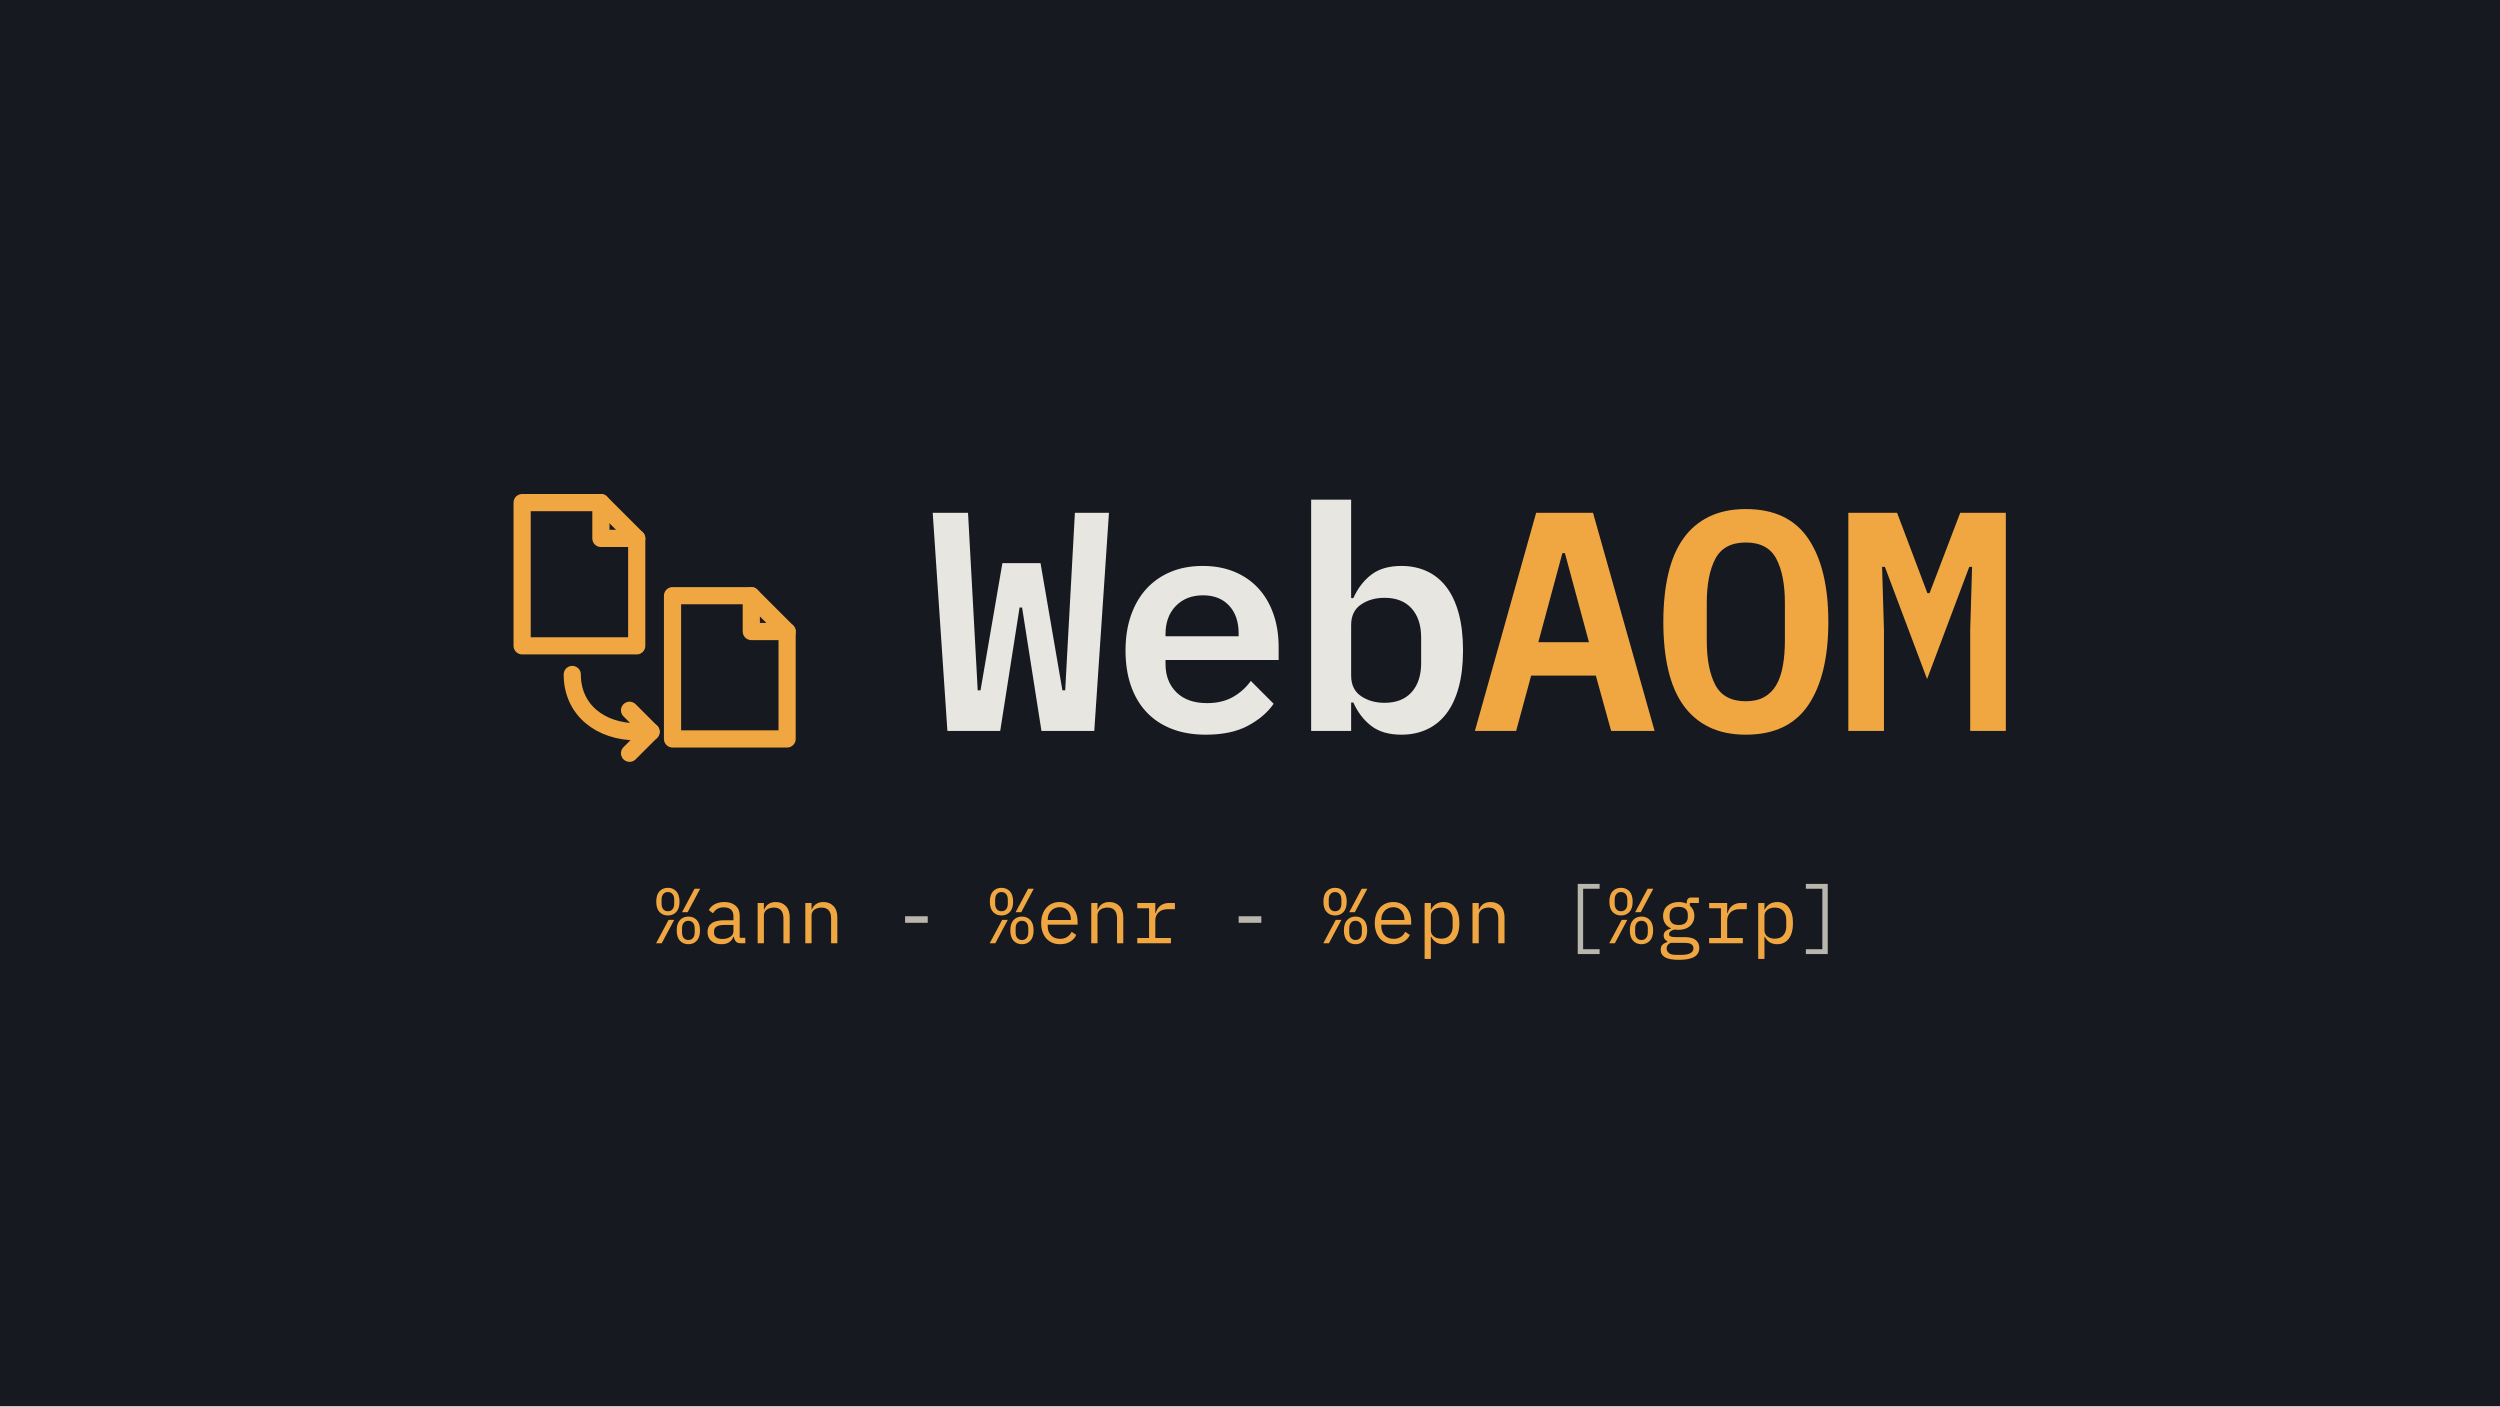
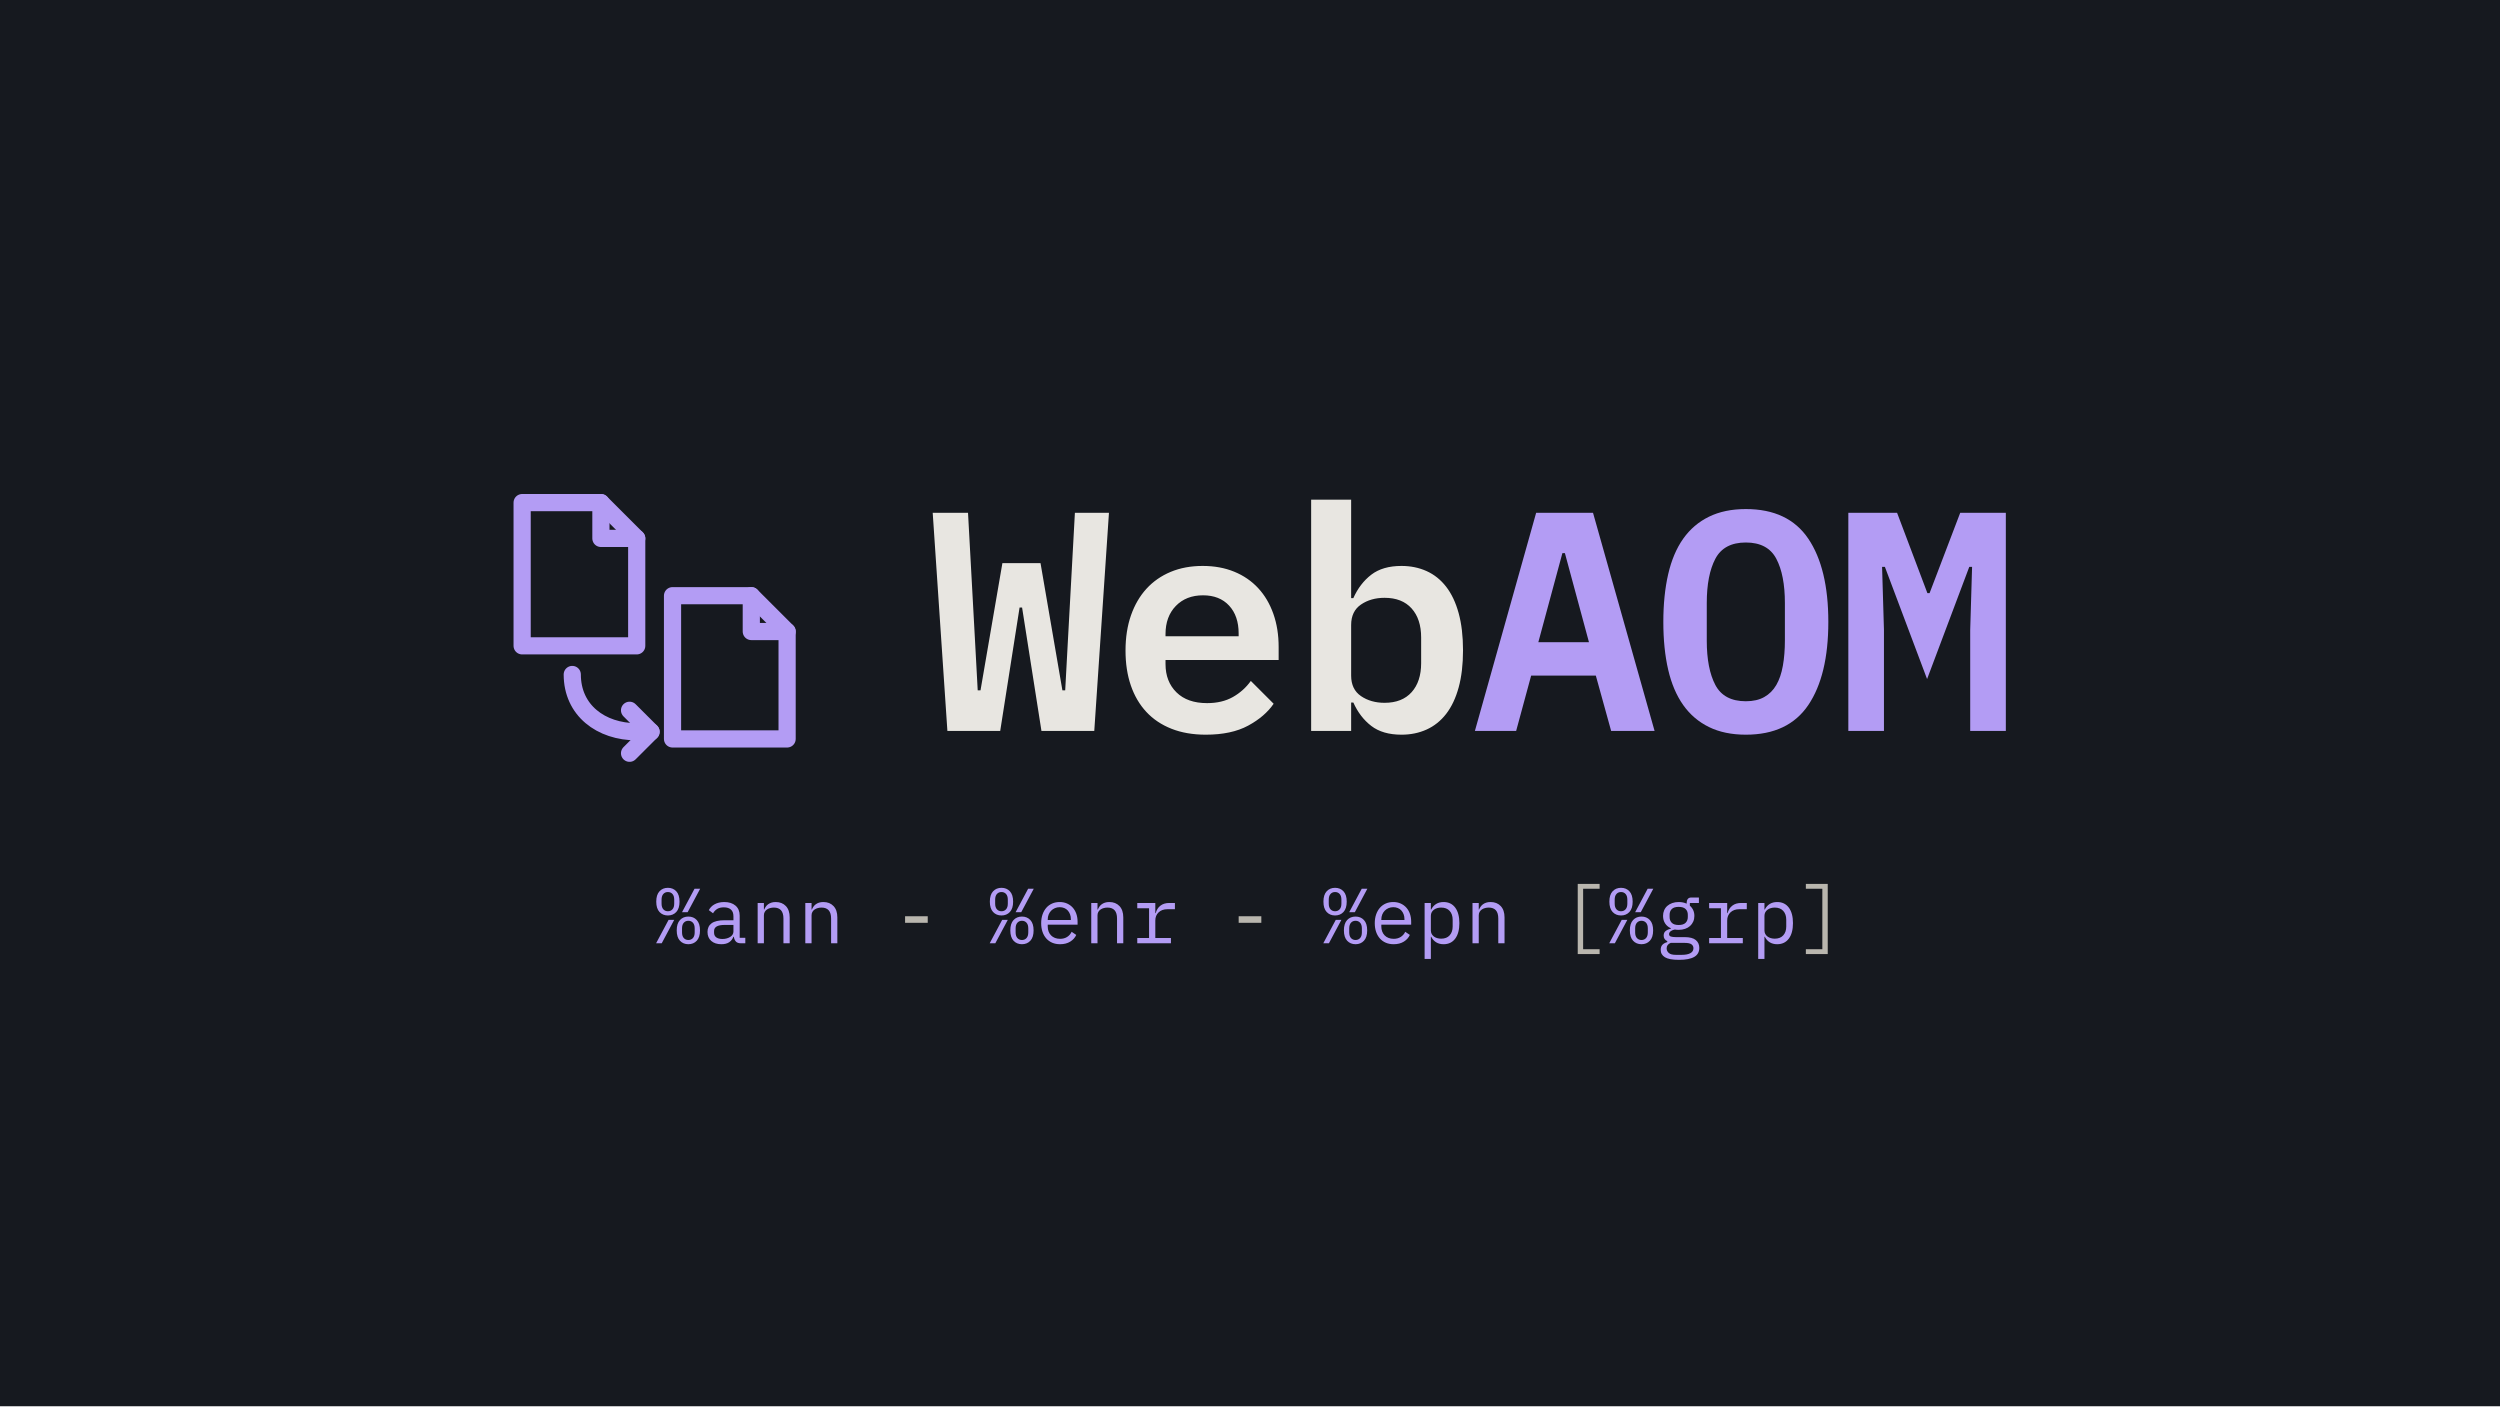
<svg xmlns="http://www.w3.org/2000/svg" viewBox="0 0 960 540">
  <rect width="960" height="540" fill="#16191f" />
-   <g transform="translate(184 171) scale(2.75)" fill="none" stroke="#f0a742" stroke-width="2.4" stroke-linecap="round" stroke-linejoin="round">
+   <g transform="translate(184 171) scale(2.75)" fill="none" stroke="#b39cf4" stroke-width="2.4" stroke-linecap="round" stroke-linejoin="round">
    <path d="M6 8h11l5 5v15H6z" />
    <path d="M17 8v5h5" />
    <path d="M27 21h11l5 5v15H27z" />
    <path d="M38 21v5h5" />
    <path d="M13 32c0 5 4 8 9 8h2" />
    <path d="M21 37l3 3-3 3" />
  </g>
  <path fill="#e8e6e1" d="M363.8 280.68 358.16 196.92H371.72L374.36 245.16L375.44 265.08H376.52L384.92 216.24H399.56L407.96 265.08H409.04L410.12 245.16L412.76 196.92H425.84L420.2 280.68H399.92L392.48 233.28H391.52L384.08 280.68Z M463.04 282.12Q455.6 282.12 449.84 279.84Q444.08 277.56 440.18 273.36Q436.28 269.16 434.24 263.22Q432.2 257.28 432.2 249.84Q432.2 242.28 434.3 236.28Q436.4 230.28 440.24 226.08Q444.08 221.88 449.54 219.6Q455.0 217.32 461.84 217.32Q468.56 217.32 473.96 219.54Q479.36 221.76 483.14 225.84Q486.92 229.92 488.96 235.68Q491.0 241.44 491.0 248.4V253.44H447.56V255.0Q447.56 261.72 451.76 265.86Q455.96 270.0 463.52 270.0Q469.28 270.0 473.42 267.66Q477.56 265.32 480.32 261.48L489.08 270.24Q485.72 275.16 479.3 278.64Q472.88 282.12 463.04 282.12ZM461.96 228.6Q455.48 228.6 451.52 232.68Q447.56 236.76 447.56 243.48V244.32H475.64V243.24Q475.64 236.52 471.98 232.56Q468.32 228.6 461.96 228.6Z M503.48 191.88H518.84V229.68H519.68Q522.2 224.04 526.58 220.68Q530.96 217.32 538.16 217.32Q543.44 217.32 547.82 219.3Q552.2 221.28 555.32 225.3Q558.44 229.32 560.12 235.44Q561.8 241.56 561.8 249.72Q561.8 257.88 560.12 264.0Q558.44 270.12 555.32 274.14Q552.2 278.16 547.82 280.14Q543.44 282.12 538.16 282.12Q530.96 282.12 526.58 278.76Q522.2 275.4 519.68 269.76H518.84V280.68H503.48ZM531.68 269.88Q538.4 269.88 542.06 265.8Q545.72 261.72 545.72 254.64V244.8Q545.72 237.72 542.06 233.64Q538.4 229.56 531.68 229.56Q526.4 229.56 522.62 232.14Q518.84 234.72 518.84 240.0V259.44Q518.84 264.72 522.62 267.3Q526.4 269.88 531.68 269.88Z" />
-   <path fill="#f0a742" d="M618.68 280.68 612.8 259.44H587.96L582.2 280.68H566.36L589.88 196.92H611.72L635.36 280.68ZM600.92 212.4H599.96L590.72 246.6H610.16Z M670.4 282.12Q662.24 282.12 656.24 279.18Q650.24 276.24 646.34 270.72Q642.44 265.2 640.58 257.16Q638.72 249.12 638.72 238.8Q638.72 228.6 640.58 220.5Q642.44 212.4 646.34 206.88Q650.24 201.36 656.24 198.42Q662.24 195.48 670.4 195.48Q686.72 195.48 694.4 206.88Q702.08 218.28 702.08 238.8Q702.08 259.32 694.4 270.72Q686.72 282.12 670.4 282.12ZM670.4 269.28Q674.6 269.28 677.48 267.66Q680.36 266.04 682.1 263.04Q683.84 260.04 684.62 255.66Q685.4 251.28 685.4 245.88V231.6Q685.4 220.8 682.1 214.56Q678.8 208.32 670.4 208.32Q662 208.32 658.7 214.56Q655.4 220.8 655.4 231.6V246.0Q655.4 256.8 658.7 263.04Q662 269.28 670.4 269.28Z M756.56 241.92 757.28 217.68H756.2L740 260.76L723.8 217.68H722.72L723.44 241.92V280.68H709.76V196.92H728.48L740.12 227.76H740.96L752.72 196.92H770.24V280.68H756.56Z" />
-   <path fill="#f0a742" d="M256.47 351.54Q254.49 351.54 253.245 350.205Q252.0 348.87 252.0 346.23Q252.0 343.59 253.245 342.255Q254.49 340.92 256.47 340.92Q258.45 340.92 259.695 342.255Q260.94 343.59 260.94 346.23Q260.94 348.87 259.695 350.205Q258.45 351.54 256.47 351.54ZM256.47 349.92Q257.55 349.92 258.225 349.17Q258.9 348.42 258.9 346.98V345.48Q258.9 344.04 258.225 343.29Q257.55 342.54 256.47 342.54Q255.39 342.54 254.715 343.29Q254.04 344.04 254.04 345.48V346.98Q254.04 348.42 254.715 349.17Q255.39 349.92 256.47 349.92ZM266.7 341.28H268.86L264.06 350.28H261.9ZM256.74 353.22H258.9L254.1 362.22H251.94ZM264.33 362.58Q262.35 362.58 261.105 361.245Q259.86 359.91 259.86 357.27Q259.86 354.63 261.105 353.295Q262.35 351.96 264.33 351.96Q266.31 351.96 267.555 353.295Q268.8 354.63 268.8 357.27Q268.8 359.91 267.555 361.245Q266.31 362.58 264.33 362.58ZM264.33 360.96Q265.41 360.96 266.085 360.21Q266.76 359.46 266.76 358.02V356.52Q266.76 355.08 266.085 354.33Q265.41 353.58 264.33 353.58Q263.25 353.58 262.575 354.33Q261.9 355.08 261.9 356.52V358.02Q261.9 359.46 262.575 360.21Q263.25 360.96 264.33 360.96Z M284.55 362.22Q283.14 362.22 282.54 361.5Q281.94 360.78 281.79 359.7H281.64Q281.13 361.05 280.005 361.815Q278.88 362.58 276.99 362.58Q274.56 362.58 273.12 361.32Q271.68 360.06 271.68 357.87Q271.68 355.71 273.255 354.54Q274.83 353.37 278.34 353.37H281.64V351.84Q281.64 350.13 280.68 349.275Q279.72 348.42 277.95 348.42Q276.39 348.42 275.4 349.035Q274.41 349.65 273.81 350.7L272.19 349.5Q272.49 348.9 273.0 348.33Q273.51 347.76 274.26 347.325Q275.01 346.89 275.97 346.635Q276.93 346.38 278.1 346.38Q280.83 346.38 282.435 347.76Q284.04 349.14 284.04 351.6V360.12H286.2V362.22ZM277.41 360.57Q278.34 360.57 279.105 360.345Q279.87 360.12 280.44 359.745Q281.01 359.37 281.325 358.845Q281.64 358.32 281.64 357.72V355.17H278.34Q276.18 355.17 275.19 355.77Q274.2 356.37 274.2 357.51V358.14Q274.2 359.34 275.055 359.955Q275.91 360.57 277.41 360.57Z M290.94 362.22V346.74H293.34V349.26H293.46Q293.7 348.69 294.06 348.165Q294.42 347.64 294.945 347.25Q295.47 346.86 296.19 346.62Q296.91 346.38 297.87 346.38Q300.3 346.38 301.77 347.925Q303.24 349.47 303.24 352.29V362.22H300.84V352.71Q300.84 350.58 299.91 349.545Q298.98 348.51 297.18 348.51Q296.46 348.51 295.77 348.69Q295.08 348.87 294.54 349.23Q294.0 349.59 293.67 350.16Q293.34 350.73 293.34 351.48V362.22Z M309.24 362.22V346.74H311.64V349.26H311.76Q312.0 348.69 312.36 348.165Q312.72 347.64 313.245 347.25Q313.77 346.86 314.49 346.62Q315.21 346.38 316.17 346.38Q318.6 346.38 320.07 347.925Q321.54 349.47 321.54 352.29V362.22H319.14V352.71Q319.14 350.58 318.21 349.545Q317.28 348.51 315.48 348.51Q314.76 348.51 314.07 348.69Q313.38 348.87 312.84 349.23Q312.3 349.59 311.97 350.16Q311.64 350.73 311.64 351.48V362.22Z" />
+   <path fill="#b39cf4" d="M618.68 280.68 612.8 259.44H587.96L582.2 280.68H566.36L589.88 196.92H611.72L635.36 280.68ZM600.92 212.4H599.96L590.72 246.6H610.16Z M670.4 282.12Q662.24 282.12 656.24 279.18Q650.24 276.24 646.34 270.72Q642.44 265.2 640.58 257.16Q638.72 249.12 638.72 238.8Q638.72 228.6 640.58 220.5Q642.44 212.4 646.34 206.88Q650.24 201.36 656.24 198.42Q662.24 195.48 670.4 195.48Q686.72 195.48 694.4 206.88Q702.08 218.28 702.08 238.8Q702.08 259.32 694.4 270.72Q686.72 282.12 670.4 282.12ZM670.4 269.28Q674.6 269.28 677.48 267.66Q680.36 266.04 682.1 263.04Q683.84 260.04 684.62 255.66Q685.4 251.28 685.4 245.88V231.6Q685.4 220.8 682.1 214.56Q678.8 208.32 670.4 208.32Q662 208.32 658.7 214.56Q655.4 220.8 655.4 231.6V246.0Q655.4 256.8 658.7 263.04Q662 269.28 670.4 269.28Z M756.56 241.92 757.28 217.68H756.2L740 260.76L723.8 217.68H722.72L723.44 241.92V280.68H709.76V196.92H728.48L740.12 227.76H740.96L752.72 196.92H770.24V280.68H756.56Z" />
+   <path fill="#b39cf4" d="M256.47 351.54Q254.49 351.54 253.245 350.205Q252.0 348.87 252.0 346.23Q252.0 343.59 253.245 342.255Q254.49 340.92 256.47 340.92Q258.45 340.92 259.695 342.255Q260.94 343.59 260.94 346.23Q260.94 348.87 259.695 350.205Q258.45 351.54 256.47 351.54ZM256.47 349.92Q257.55 349.92 258.225 349.17Q258.9 348.42 258.9 346.98V345.48Q258.9 344.04 258.225 343.29Q257.55 342.54 256.47 342.54Q255.39 342.54 254.715 343.29Q254.04 344.04 254.04 345.48V346.98Q254.04 348.42 254.715 349.17Q255.39 349.92 256.47 349.92ZM266.7 341.28H268.86L264.06 350.28H261.9ZM256.74 353.22H258.9L254.1 362.22H251.94ZM264.33 362.58Q262.35 362.58 261.105 361.245Q259.86 359.91 259.86 357.27Q259.86 354.63 261.105 353.295Q262.35 351.96 264.33 351.96Q266.31 351.96 267.555 353.295Q268.8 354.63 268.8 357.27Q268.8 359.91 267.555 361.245Q266.31 362.58 264.33 362.58ZM264.33 360.96Q265.41 360.96 266.085 360.21Q266.76 359.46 266.76 358.02V356.52Q266.76 355.08 266.085 354.33Q265.41 353.58 264.33 353.58Q263.25 353.58 262.575 354.33Q261.9 355.08 261.9 356.52V358.02Q261.9 359.46 262.575 360.21Q263.25 360.96 264.33 360.96Z M284.55 362.22Q283.14 362.22 282.54 361.5Q281.94 360.78 281.79 359.7H281.64Q281.13 361.05 280.005 361.815Q278.88 362.58 276.99 362.58Q274.56 362.58 273.12 361.32Q271.68 360.06 271.68 357.87Q271.68 355.71 273.255 354.54Q274.83 353.37 278.34 353.37H281.64V351.84Q281.64 350.13 280.68 349.275Q279.72 348.42 277.95 348.42Q276.39 348.42 275.4 349.035Q274.41 349.65 273.81 350.7L272.19 349.5Q272.49 348.9 273.0 348.33Q273.51 347.76 274.26 347.325Q275.01 346.89 275.97 346.635Q276.93 346.38 278.1 346.38Q280.83 346.38 282.435 347.76Q284.04 349.14 284.04 351.6V360.12H286.2V362.22ZM277.41 360.57Q278.34 360.57 279.105 360.345Q279.87 360.12 280.44 359.745Q281.01 359.37 281.325 358.845Q281.64 358.32 281.64 357.72V355.17H278.34Q276.18 355.17 275.19 355.77Q274.2 356.37 274.2 357.51V358.14Q274.2 359.34 275.055 359.955Q275.91 360.57 277.41 360.57Z M290.94 362.22V346.74H293.34V349.26H293.46Q293.7 348.69 294.06 348.165Q294.42 347.64 294.945 347.25Q295.47 346.86 296.19 346.62Q296.91 346.38 297.87 346.38Q300.3 346.38 301.77 347.925Q303.24 349.47 303.24 352.29V362.22H300.84V352.71Q300.84 350.58 299.91 349.545Q298.98 348.51 297.18 348.51Q296.46 348.51 295.77 348.69Q295.08 348.87 294.54 349.23Q294.0 349.59 293.67 350.16Q293.34 350.73 293.34 351.48V362.22Z M309.24 362.22V346.74H311.64V349.26H311.76Q312.0 348.69 312.36 348.165Q312.72 347.64 313.245 347.25Q313.77 346.86 314.49 346.62Q315.21 346.38 316.17 346.38Q318.6 346.38 320.07 347.925Q321.54 349.47 321.54 352.29V362.22H319.14V352.71Q319.14 350.58 318.21 349.545Q317.28 348.51 315.48 348.51Q314.76 348.51 314.07 348.69Q313.38 348.87 312.84 349.23Q312.3 349.59 311.97 350.16Q311.64 350.73 311.64 351.48V362.22Z" />
  <path fill="#b9b6ae" d="M347.55 354.36V351.84H356.25V354.36Z" />
-   <path fill="#f0a742" d="M384.57 351.54Q382.59 351.54 381.345 350.205Q380.1 348.87 380.1 346.23Q380.1 343.59 381.345 342.255Q382.59 340.92 384.57 340.92Q386.55 340.92 387.795 342.255Q389.04 343.59 389.04 346.23Q389.04 348.87 387.795 350.205Q386.55 351.54 384.57 351.54ZM384.57 349.92Q385.65 349.92 386.325 349.17Q387 348.42 387 346.98V345.48Q387 344.04 386.325 343.29Q385.65 342.54 384.57 342.54Q383.49 342.54 382.815 343.29Q382.14 344.04 382.14 345.48V346.98Q382.14 348.42 382.815 349.17Q383.49 349.92 384.57 349.92ZM394.8 341.28H396.96L392.16 350.28H390ZM384.84 353.22H387L382.2 362.22H380.04ZM392.43 362.58Q390.45 362.58 389.205 361.245Q387.96 359.91 387.96 357.27Q387.96 354.63 389.205 353.295Q390.45 351.96 392.43 351.96Q394.41 351.96 395.655 353.295Q396.9 354.63 396.9 357.27Q396.9 359.91 395.655 361.245Q394.41 362.58 392.43 362.58ZM392.43 360.96Q393.51 360.96 394.185 360.21Q394.86 359.46 394.86 358.02V356.52Q394.86 355.08 394.185 354.33Q393.51 353.58 392.43 353.58Q391.35 353.58 390.675 354.33Q390 355.08 390 356.52V358.02Q390 359.46 390.675 360.21Q391.35 360.96 392.43 360.96Z M407.07 362.58Q405.39 362.58 404.055 362.01Q402.72 361.44 401.775 360.375Q400.83 359.31 400.32 357.825Q399.81 356.34 399.81 354.51Q399.81 352.65 400.335 351.15Q400.86 349.65 401.79 348.585Q402.72 347.52 404.025 346.95Q405.33 346.38 406.92 346.38Q408.48 346.38 409.755 346.95Q411.03 347.52 411.93 348.525Q412.83 349.53 413.31 350.91Q413.79 352.29 413.79 353.94V355.08H402.33V355.8Q402.33 356.82 402.66 357.69Q402.99 358.56 403.605 359.19Q404.22 359.82 405.105 360.165Q405.99 360.51 407.07 360.51Q408.63 360.51 409.77 359.79Q410.91 359.07 411.51 357.81L413.28 359.01Q412.59 360.57 410.985 361.575Q409.38 362.58 407.07 362.58ZM406.92 348.36Q405.93 348.36 405.09 348.72Q404.25 349.08 403.635 349.71Q403.02 350.34 402.675 351.195Q402.33 352.05 402.33 353.07V353.28H411.21V352.95Q411.21 351.93 410.895 351.09Q410.58 350.25 410.025 349.635Q409.47 349.02 408.675 348.69Q407.88 348.36 406.92 348.36Z M419.04 362.22V346.74H421.44V349.26H421.56Q421.8 348.69 422.16 348.165Q422.52 347.64 423.045 347.25Q423.57 346.86 424.29 346.62Q425.01 346.38 425.97 346.38Q428.4 346.38 429.87 347.925Q431.34 349.47 431.34 352.29V362.22H428.94V352.71Q428.94 350.58 428.01 349.545Q427.08 348.51 425.28 348.51Q424.56 348.51 423.87 348.69Q423.18 348.87 422.64 349.23Q422.1 349.59 421.77 350.16Q421.44 350.73 421.44 351.48V362.22Z M436.71 360.18H441.24V348.78H436.71V346.74H443.64V350.64H443.79Q444.27 348.81 445.605 347.775Q446.94 346.74 449.01 346.74H451.17V349.14H448.26Q446.19 349.14 444.915 350.34Q443.64 351.54 443.64 353.49V360.18H449.64V362.22H436.71Z" />
+   <path fill="#b39cf4" d="M384.57 351.54Q382.59 351.54 381.345 350.205Q380.1 348.87 380.1 346.23Q380.1 343.59 381.345 342.255Q382.59 340.92 384.57 340.92Q386.55 340.92 387.795 342.255Q389.04 343.59 389.04 346.23Q389.04 348.87 387.795 350.205Q386.55 351.54 384.57 351.54ZM384.57 349.92Q385.65 349.92 386.325 349.17Q387 348.42 387 346.98V345.48Q387 344.04 386.325 343.29Q385.65 342.54 384.57 342.54Q383.49 342.54 382.815 343.29Q382.14 344.04 382.14 345.48V346.98Q382.14 348.42 382.815 349.17Q383.49 349.92 384.57 349.92ZM394.8 341.28H396.96L392.16 350.28H390ZM384.84 353.22H387L382.2 362.22H380.04ZM392.43 362.58Q390.45 362.58 389.205 361.245Q387.96 359.91 387.96 357.27Q387.96 354.63 389.205 353.295Q390.45 351.96 392.43 351.96Q394.41 351.96 395.655 353.295Q396.9 354.63 396.9 357.27Q396.9 359.91 395.655 361.245Q394.41 362.58 392.43 362.58ZM392.43 360.96Q393.51 360.96 394.185 360.21Q394.86 359.46 394.86 358.02V356.52Q394.86 355.08 394.185 354.33Q393.51 353.58 392.43 353.58Q391.35 353.58 390.675 354.33Q390 355.08 390 356.52V358.02Q390 359.46 390.675 360.21Q391.35 360.96 392.43 360.96Z M407.07 362.58Q405.39 362.58 404.055 362.01Q402.72 361.44 401.775 360.375Q400.83 359.31 400.32 357.825Q399.81 356.34 399.81 354.51Q399.81 352.65 400.335 351.15Q400.86 349.65 401.79 348.585Q402.72 347.52 404.025 346.95Q405.33 346.38 406.92 346.38Q408.48 346.38 409.755 346.95Q411.03 347.52 411.93 348.525Q412.83 349.53 413.31 350.91Q413.79 352.29 413.79 353.94V355.08H402.33V355.8Q402.33 356.82 402.66 357.69Q402.99 358.56 403.605 359.19Q404.22 359.82 405.105 360.165Q405.99 360.51 407.07 360.51Q408.63 360.51 409.77 359.79Q410.91 359.07 411.51 357.81L413.28 359.01Q412.59 360.57 410.985 361.575Q409.38 362.58 407.07 362.58ZM406.92 348.36Q405.93 348.36 405.09 348.72Q404.25 349.08 403.635 349.71Q403.02 350.34 402.675 351.195Q402.33 352.05 402.33 353.07V353.28H411.21V352.95Q411.21 351.93 410.895 351.09Q410.58 350.25 410.025 349.635Q409.47 349.02 408.675 348.69Q407.88 348.36 406.92 348.36Z M419.04 362.22V346.74H421.44V349.26H421.56Q421.8 348.69 422.16 348.165Q422.52 347.64 423.045 347.25Q423.57 346.86 424.29 346.62Q425.01 346.38 425.97 346.38Q428.4 346.38 429.87 347.925Q431.34 349.47 431.34 352.29V362.22H428.94V352.71Q428.94 350.58 428.01 349.545Q427.08 348.51 425.28 348.51Q424.56 348.51 423.87 348.69Q423.18 348.87 422.64 349.23Q422.1 349.59 421.77 350.16Q421.44 350.73 421.44 351.48V362.22Z M436.71 360.18H441.24V348.78H436.71V346.74H443.64V350.64H443.79Q444.27 348.81 445.605 347.775Q446.94 346.74 449.01 346.74H451.17V349.14H448.26Q446.19 349.14 444.915 350.34Q443.64 351.54 443.64 353.49V360.18H449.64V362.22H436.71Z" />
  <path fill="#b9b6ae" d="M475.65 354.36V351.84H484.35V354.36Z" />
-   <path fill="#f0a742" d="M512.67 351.54Q510.69 351.54 509.445 350.205Q508.2 348.87 508.2 346.23Q508.2 343.59 509.445 342.255Q510.69 340.92 512.67 340.92Q514.65 340.92 515.895 342.255Q517.14 343.59 517.14 346.23Q517.14 348.87 515.895 350.205Q514.65 351.54 512.67 351.54ZM512.67 349.92Q513.75 349.92 514.425 349.17Q515.1 348.42 515.1 346.98V345.48Q515.1 344.04 514.425 343.29Q513.75 342.54 512.67 342.54Q511.59 342.54 510.915 343.29Q510.24 344.04 510.24 345.48V346.98Q510.24 348.42 510.915 349.17Q511.59 349.92 512.67 349.92ZM522.9 341.28H525.06L520.26 350.28H518.1ZM512.94 353.22H515.1L510.3 362.22H508.14ZM520.53 362.58Q518.55 362.58 517.305 361.245Q516.06 359.91 516.06 357.27Q516.06 354.63 517.305 353.295Q518.55 351.96 520.53 351.96Q522.51 351.96 523.755 353.295Q525 354.63 525 357.27Q525 359.91 523.755 361.245Q522.51 362.58 520.53 362.58ZM520.53 360.96Q521.61 360.96 522.285 360.21Q522.96 359.46 522.96 358.02V356.52Q522.96 355.08 522.285 354.33Q521.61 353.58 520.53 353.58Q519.45 353.58 518.775 354.33Q518.1 355.08 518.1 356.52V358.02Q518.1 359.46 518.775 360.21Q519.45 360.96 520.53 360.96Z M535.17 362.58Q533.49 362.58 532.155 362.01Q530.82 361.44 529.875 360.375Q528.93 359.31 528.42 357.825Q527.91 356.34 527.91 354.51Q527.91 352.65 528.435 351.15Q528.96 349.65 529.89 348.585Q530.82 347.52 532.125 346.95Q533.43 346.38 535.02 346.38Q536.58 346.38 537.855 346.95Q539.13 347.52 540.03 348.525Q540.93 349.53 541.41 350.91Q541.89 352.29 541.89 353.94V355.08H530.43V355.8Q530.43 356.82 530.76 357.69Q531.09 358.56 531.705 359.19Q532.32 359.82 533.205 360.165Q534.09 360.51 535.17 360.51Q536.73 360.51 537.87 359.79Q539.01 359.07 539.61 357.81L541.38 359.01Q540.69 360.57 539.085 361.575Q537.48 362.58 535.17 362.58ZM535.02 348.36Q534.03 348.36 533.19 348.72Q532.35 349.08 531.735 349.71Q531.12 350.34 530.775 351.195Q530.43 352.05 530.43 353.07V353.28H539.31V352.95Q539.31 351.93 538.995 351.09Q538.68 350.25 538.125 349.635Q537.57 349.02 536.775 348.69Q535.98 348.36 535.02 348.36Z M547.05 346.74H549.45V349.26H549.57Q551.07 346.38 554.34 346.38Q557.19 346.38 558.795 348.51Q560.4 350.64 560.4 354.48Q560.4 358.32 558.795 360.45Q557.19 362.58 554.34 362.58Q551.07 362.58 549.57 359.7H549.45V368.22H547.05ZM553.41 360.45Q555.51 360.45 556.665 359.175Q557.82 357.9 557.82 355.8V353.16Q557.82 351.06 556.665 349.785Q555.51 348.51 553.41 348.51Q552.6 348.51 551.88 348.72Q551.16 348.93 550.62 349.335Q550.08 349.74 549.765 350.325Q549.45 350.91 549.45 351.69V357.27Q549.45 358.05 549.765 358.635Q550.08 359.22 550.62 359.625Q551.16 360.03 551.88 360.24Q552.6 360.45 553.41 360.45Z M565.44 362.22V346.74H567.84V349.26H567.96Q568.2 348.69 568.56 348.165Q568.92 347.64 569.445 347.25Q569.97 346.86 570.69 346.62Q571.41 346.38 572.37 346.38Q574.8 346.38 576.27 347.925Q577.74 349.47 577.74 352.29V362.22H575.34V352.71Q575.34 350.58 574.41 349.545Q573.48 348.51 571.68 348.51Q570.96 348.51 570.27 348.69Q569.58 348.87 569.04 349.23Q568.5 349.59 568.17 350.16Q567.84 350.73 567.84 351.48V362.22Z" />
+   <path fill="#b39cf4" d="M512.67 351.54Q510.69 351.54 509.445 350.205Q508.2 348.87 508.2 346.23Q508.2 343.59 509.445 342.255Q510.69 340.92 512.67 340.92Q514.65 340.92 515.895 342.255Q517.14 343.59 517.14 346.23Q517.14 348.87 515.895 350.205Q514.65 351.54 512.67 351.54ZM512.67 349.92Q513.75 349.92 514.425 349.17Q515.1 348.42 515.1 346.98V345.48Q515.1 344.04 514.425 343.29Q513.75 342.54 512.67 342.54Q511.59 342.54 510.915 343.29Q510.24 344.04 510.24 345.48V346.98Q510.24 348.42 510.915 349.17Q511.59 349.92 512.67 349.92ZM522.9 341.28H525.06L520.26 350.28H518.1ZM512.94 353.22H515.1L510.3 362.22H508.14ZM520.53 362.58Q518.55 362.58 517.305 361.245Q516.06 359.91 516.06 357.27Q516.06 354.63 517.305 353.295Q518.55 351.96 520.53 351.96Q522.51 351.96 523.755 353.295Q525 354.63 525 357.27Q525 359.91 523.755 361.245Q522.51 362.58 520.53 362.58ZM520.53 360.96Q521.61 360.96 522.285 360.21Q522.96 359.46 522.96 358.02V356.52Q522.96 355.08 522.285 354.33Q521.61 353.58 520.53 353.58Q519.45 353.58 518.775 354.33Q518.1 355.08 518.1 356.52V358.02Q518.1 359.46 518.775 360.21Q519.45 360.96 520.53 360.96Z M535.17 362.58Q533.49 362.58 532.155 362.01Q530.82 361.44 529.875 360.375Q528.93 359.31 528.42 357.825Q527.91 356.34 527.91 354.51Q527.91 352.65 528.435 351.15Q528.96 349.65 529.89 348.585Q530.82 347.52 532.125 346.95Q533.43 346.38 535.02 346.38Q536.58 346.38 537.855 346.95Q539.13 347.52 540.03 348.525Q540.93 349.53 541.41 350.91Q541.89 352.29 541.89 353.94V355.08H530.43V355.8Q530.43 356.82 530.76 357.69Q531.09 358.56 531.705 359.19Q532.32 359.82 533.205 360.165Q534.09 360.51 535.17 360.51Q536.73 360.51 537.87 359.79Q539.01 359.07 539.61 357.81L541.38 359.01Q540.69 360.57 539.085 361.575Q537.48 362.58 535.17 362.58ZM535.02 348.36Q534.03 348.36 533.19 348.72Q532.35 349.08 531.735 349.71Q531.12 350.34 530.775 351.195Q530.43 352.05 530.43 353.07V353.28H539.31V352.95Q539.31 351.93 538.995 351.09Q538.68 350.25 538.125 349.635Q537.57 349.02 536.775 348.69Q535.98 348.36 535.02 348.36Z M547.05 346.74H549.45V349.26H549.57Q551.07 346.38 554.34 346.38Q557.19 346.38 558.795 348.51Q560.4 350.64 560.4 354.48Q560.4 358.32 558.795 360.45Q557.19 362.58 554.34 362.58Q551.07 362.58 549.57 359.7H549.45V368.22H547.05ZM553.41 360.45Q555.51 360.45 556.665 359.175Q557.82 357.9 557.82 355.8V353.16Q557.82 351.06 556.665 349.785Q555.51 348.51 553.41 348.51Q552.6 348.51 551.88 348.72Q551.16 348.93 550.62 349.335Q550.08 349.74 549.765 350.325Q549.45 350.91 549.45 351.69V357.27Q549.45 358.05 549.765 358.635Q550.08 359.22 550.62 359.625Q551.16 360.03 551.88 360.24Q552.6 360.45 553.41 360.45Z M565.44 362.22V346.74H567.84V349.26H567.96Q568.2 348.69 568.56 348.165Q568.92 347.64 569.445 347.25Q569.97 346.86 570.69 346.62Q571.41 346.38 572.37 346.38Q574.8 346.38 576.27 347.925Q577.74 349.47 577.74 352.29V362.22H575.34V352.71Q575.34 350.58 574.41 349.545Q573.48 348.51 571.68 348.51Q570.96 348.51 570.27 348.69Q569.58 348.87 569.04 349.23Q568.5 349.59 568.17 350.16Q567.84 350.73 567.84 351.48V362.22Z" />
  <path fill="#b9b6ae" d="M605.85 366.36V339.42H614.25V341.28H607.92V364.5H614.25V366.36Z" />
-   <path fill="#f0a742" d="M622.47 351.54Q620.49 351.54 619.245 350.205Q618 348.87 618 346.23Q618 343.59 619.245 342.255Q620.49 340.92 622.47 340.92Q624.45 340.92 625.695 342.255Q626.94 343.59 626.94 346.23Q626.94 348.87 625.695 350.205Q624.45 351.54 622.47 351.54ZM622.47 349.92Q623.55 349.92 624.225 349.17Q624.9 348.42 624.9 346.98V345.48Q624.9 344.04 624.225 343.29Q623.55 342.54 622.47 342.54Q621.39 342.54 620.715 343.29Q620.04 344.04 620.04 345.48V346.98Q620.04 348.42 620.715 349.17Q621.39 349.92 622.47 349.92ZM632.7 341.28H634.86L630.06 350.28H627.9ZM622.74 353.22H624.9L620.1 362.22H617.94ZM630.33 362.58Q628.35 362.58 627.105 361.245Q625.86 359.91 625.86 357.27Q625.86 354.63 627.105 353.295Q628.35 351.96 630.33 351.96Q632.31 351.96 633.555 353.295Q634.8 354.63 634.8 357.27Q634.8 359.91 633.555 361.245Q632.31 362.58 630.33 362.58ZM630.33 360.96Q631.41 360.96 632.085 360.21Q632.76 359.46 632.76 358.02V356.52Q632.76 355.08 632.085 354.33Q631.41 353.58 630.33 353.58Q629.25 353.58 628.575 354.33Q627.9 355.08 627.9 356.52V358.02Q627.9 359.46 628.575 360.21Q629.25 360.96 630.33 360.96Z M652.53 363.99Q652.53 366.33 650.58 367.455Q648.63 368.58 644.73 368.58Q640.98 368.58 639.345 367.59Q637.71 366.6 637.71 364.74Q637.71 363.48 638.37 362.79Q639.03 362.1 640.23 361.77V361.41Q639.57 361.08 639.21 360.57Q638.85 360.06 638.85 359.28Q638.85 358.08 639.645 357.48Q640.44 356.88 641.64 356.58V356.46Q640.2 355.83 639.405 354.6Q638.61 353.37 638.61 351.72Q638.61 350.55 639.03 349.56Q639.45 348.57 640.245 347.865Q641.04 347.16 642.15 346.77Q643.26 346.38 644.61 346.38Q646.35 346.38 647.67 347.01V346.74Q647.67 345.84 648.09 345.24Q648.51 344.64 649.53 344.64H652.38V346.74H648.9V347.79Q649.74 348.51 650.19 349.5Q650.64 350.49 650.64 351.72Q650.64 352.89 650.205 353.88Q649.77 354.87 648.99 355.575Q648.21 356.28 647.085 356.67Q645.96 357.06 644.61 357.06Q644.22 357.06 643.86 357.03Q643.5 357.0 643.14 356.94Q642.78 357.0 642.39 357.135Q642 357.27 641.67 357.495Q641.34 357.72 641.13 358.02Q640.92 358.32 640.92 358.71Q640.92 359.4 641.61 359.625Q642.3 359.85 643.41 359.85H646.83Q649.83 359.85 651.18 360.975Q652.53 362.1 652.53 363.99ZM650.28 364.11Q650.28 363.18 649.53 362.625Q648.78 362.07 646.92 362.07H641.55Q639.99 362.7 639.99 364.17Q639.99 365.19 640.8 365.925Q641.61 366.66 643.5 366.66H645.84Q647.94 366.66 649.11 366.015Q650.28 365.37 650.28 364.11ZM644.61 355.2Q646.41 355.2 647.265 354.36Q648.12 353.52 648.12 352.14V351.27Q648.12 349.89 647.265 349.065Q646.41 348.24 644.61 348.24Q642.81 348.24 641.97 349.065Q641.13 349.89 641.13 351.27V352.14Q641.13 353.52 641.97 354.36Q642.81 355.2 644.61 355.2Z M656.31 360.18H660.84V348.78H656.31V346.74H663.24V350.64H663.39Q663.87 348.81 665.205 347.775Q666.54 346.74 668.61 346.74H670.77V349.14H667.86Q665.79 349.14 664.515 350.34Q663.24 351.54 663.24 353.49V360.18H669.24V362.22H656.31Z M675.15 346.74H677.55V349.26H677.67Q679.17 346.38 682.44 346.38Q685.29 346.38 686.895 348.51Q688.5 350.64 688.5 354.48Q688.5 358.32 686.895 360.45Q685.29 362.58 682.44 362.58Q679.17 362.58 677.67 359.7H677.55V368.22H675.15ZM681.51 360.45Q683.61 360.45 684.765 359.175Q685.92 357.9 685.92 355.8V353.16Q685.92 351.06 684.765 349.785Q683.61 348.51 681.51 348.51Q680.7 348.51 679.98 348.72Q679.26 348.93 678.72 349.335Q678.18 349.74 677.865 350.325Q677.55 350.91 677.55 351.69V357.27Q677.55 358.05 677.865 358.635Q678.18 359.22 678.72 359.625Q679.26 360.03 679.98 360.24Q680.7 360.45 681.51 360.45Z" />
+   <path fill="#b39cf4" d="M622.47 351.54Q620.49 351.54 619.245 350.205Q618 348.87 618 346.23Q618 343.59 619.245 342.255Q620.49 340.92 622.47 340.92Q624.45 340.92 625.695 342.255Q626.94 343.59 626.94 346.23Q626.94 348.87 625.695 350.205Q624.45 351.54 622.47 351.54ZM622.47 349.92Q623.55 349.92 624.225 349.17Q624.9 348.42 624.9 346.98V345.48Q624.9 344.04 624.225 343.29Q623.55 342.54 622.47 342.54Q621.39 342.54 620.715 343.29Q620.04 344.04 620.04 345.48V346.98Q620.04 348.42 620.715 349.17Q621.39 349.92 622.47 349.92ZM632.7 341.28H634.86L630.06 350.28H627.9ZM622.74 353.22H624.9L620.1 362.22H617.94ZM630.33 362.58Q628.35 362.58 627.105 361.245Q625.86 359.91 625.86 357.27Q625.86 354.63 627.105 353.295Q628.35 351.96 630.33 351.96Q632.31 351.96 633.555 353.295Q634.8 354.63 634.8 357.27Q634.8 359.91 633.555 361.245Q632.31 362.58 630.33 362.58ZM630.33 360.96Q631.41 360.96 632.085 360.21Q632.76 359.46 632.76 358.02V356.52Q632.76 355.08 632.085 354.33Q631.41 353.58 630.33 353.58Q629.25 353.58 628.575 354.33Q627.9 355.08 627.9 356.52V358.02Q627.9 359.46 628.575 360.21Q629.25 360.96 630.33 360.96Z M652.53 363.99Q652.53 366.33 650.58 367.455Q648.63 368.58 644.73 368.58Q640.98 368.58 639.345 367.59Q637.71 366.6 637.71 364.74Q637.71 363.48 638.37 362.79Q639.03 362.1 640.23 361.77V361.41Q639.57 361.08 639.21 360.57Q638.85 360.06 638.85 359.28Q638.85 358.08 639.645 357.48Q640.44 356.88 641.64 356.58V356.46Q640.2 355.83 639.405 354.6Q638.61 353.37 638.61 351.72Q638.61 350.55 639.03 349.56Q639.45 348.57 640.245 347.865Q641.04 347.16 642.15 346.77Q643.26 346.38 644.61 346.38Q646.35 346.38 647.67 347.01V346.74Q647.67 345.84 648.09 345.24Q648.51 344.64 649.53 344.64H652.38V346.74H648.9V347.79Q649.74 348.51 650.19 349.5Q650.64 350.49 650.64 351.72Q650.64 352.89 650.205 353.88Q649.77 354.87 648.99 355.575Q648.21 356.28 647.085 356.67Q645.96 357.06 644.61 357.06Q644.22 357.06 643.86 357.03Q643.5 357.0 643.14 356.94Q642.78 357.0 642.39 357.135Q642 357.27 641.67 357.495Q641.34 357.72 641.13 358.02Q640.92 358.32 640.92 358.71Q640.92 359.4 641.61 359.625Q642.3 359.85 643.41 359.85H646.83Q649.83 359.85 651.18 360.975Q652.53 362.1 652.53 363.99ZM650.28 364.11Q650.28 363.18 649.53 362.625Q648.78 362.07 646.92 362.07H641.55Q639.99 362.7 639.99 364.17Q639.99 365.19 640.8 365.925Q641.61 366.66 643.5 366.66H645.84Q647.94 366.66 649.11 366.015Q650.28 365.37 650.28 364.11ZM644.61 355.2Q646.41 355.2 647.265 354.36Q648.12 353.52 648.12 352.14V351.27Q648.12 349.89 647.265 349.065Q646.41 348.24 644.61 348.24Q642.81 348.24 641.97 349.065Q641.13 349.89 641.13 351.27V352.14Q641.13 353.52 641.97 354.36Q642.81 355.2 644.61 355.2Z M656.31 360.18H660.84V348.78H656.31V346.74H663.24V350.64H663.39Q663.87 348.81 665.205 347.775Q666.54 346.74 668.61 346.74H670.77V349.14H667.86Q665.79 349.14 664.515 350.34Q663.24 351.54 663.24 353.49V360.18H669.24V362.22H656.31Z M675.15 346.74H677.55V349.26H677.67Q679.17 346.38 682.44 346.38Q685.29 346.38 686.895 348.51Q688.5 350.64 688.5 354.48Q688.5 358.32 686.895 360.45Q685.29 362.58 682.44 362.58Q679.17 362.58 677.67 359.7H677.55V368.22H675.15ZM681.51 360.45Q683.61 360.45 684.765 359.175Q685.92 357.9 685.92 355.8V353.16Q685.92 351.06 684.765 349.785Q683.61 348.51 681.51 348.51Q680.7 348.51 679.98 348.72Q679.26 348.93 678.72 349.335Q678.18 349.74 677.865 350.325Q677.55 350.91 677.55 351.69V357.27Q677.55 358.05 677.865 358.635Q678.18 359.22 678.72 359.625Q679.26 360.03 679.98 360.24Q680.7 360.45 681.51 360.45Z" />
  <path fill="#b9b6ae" d="M701.85 339.42V366.36H693.45V364.5H699.78V341.28H693.45V339.42Z" />
</svg>
